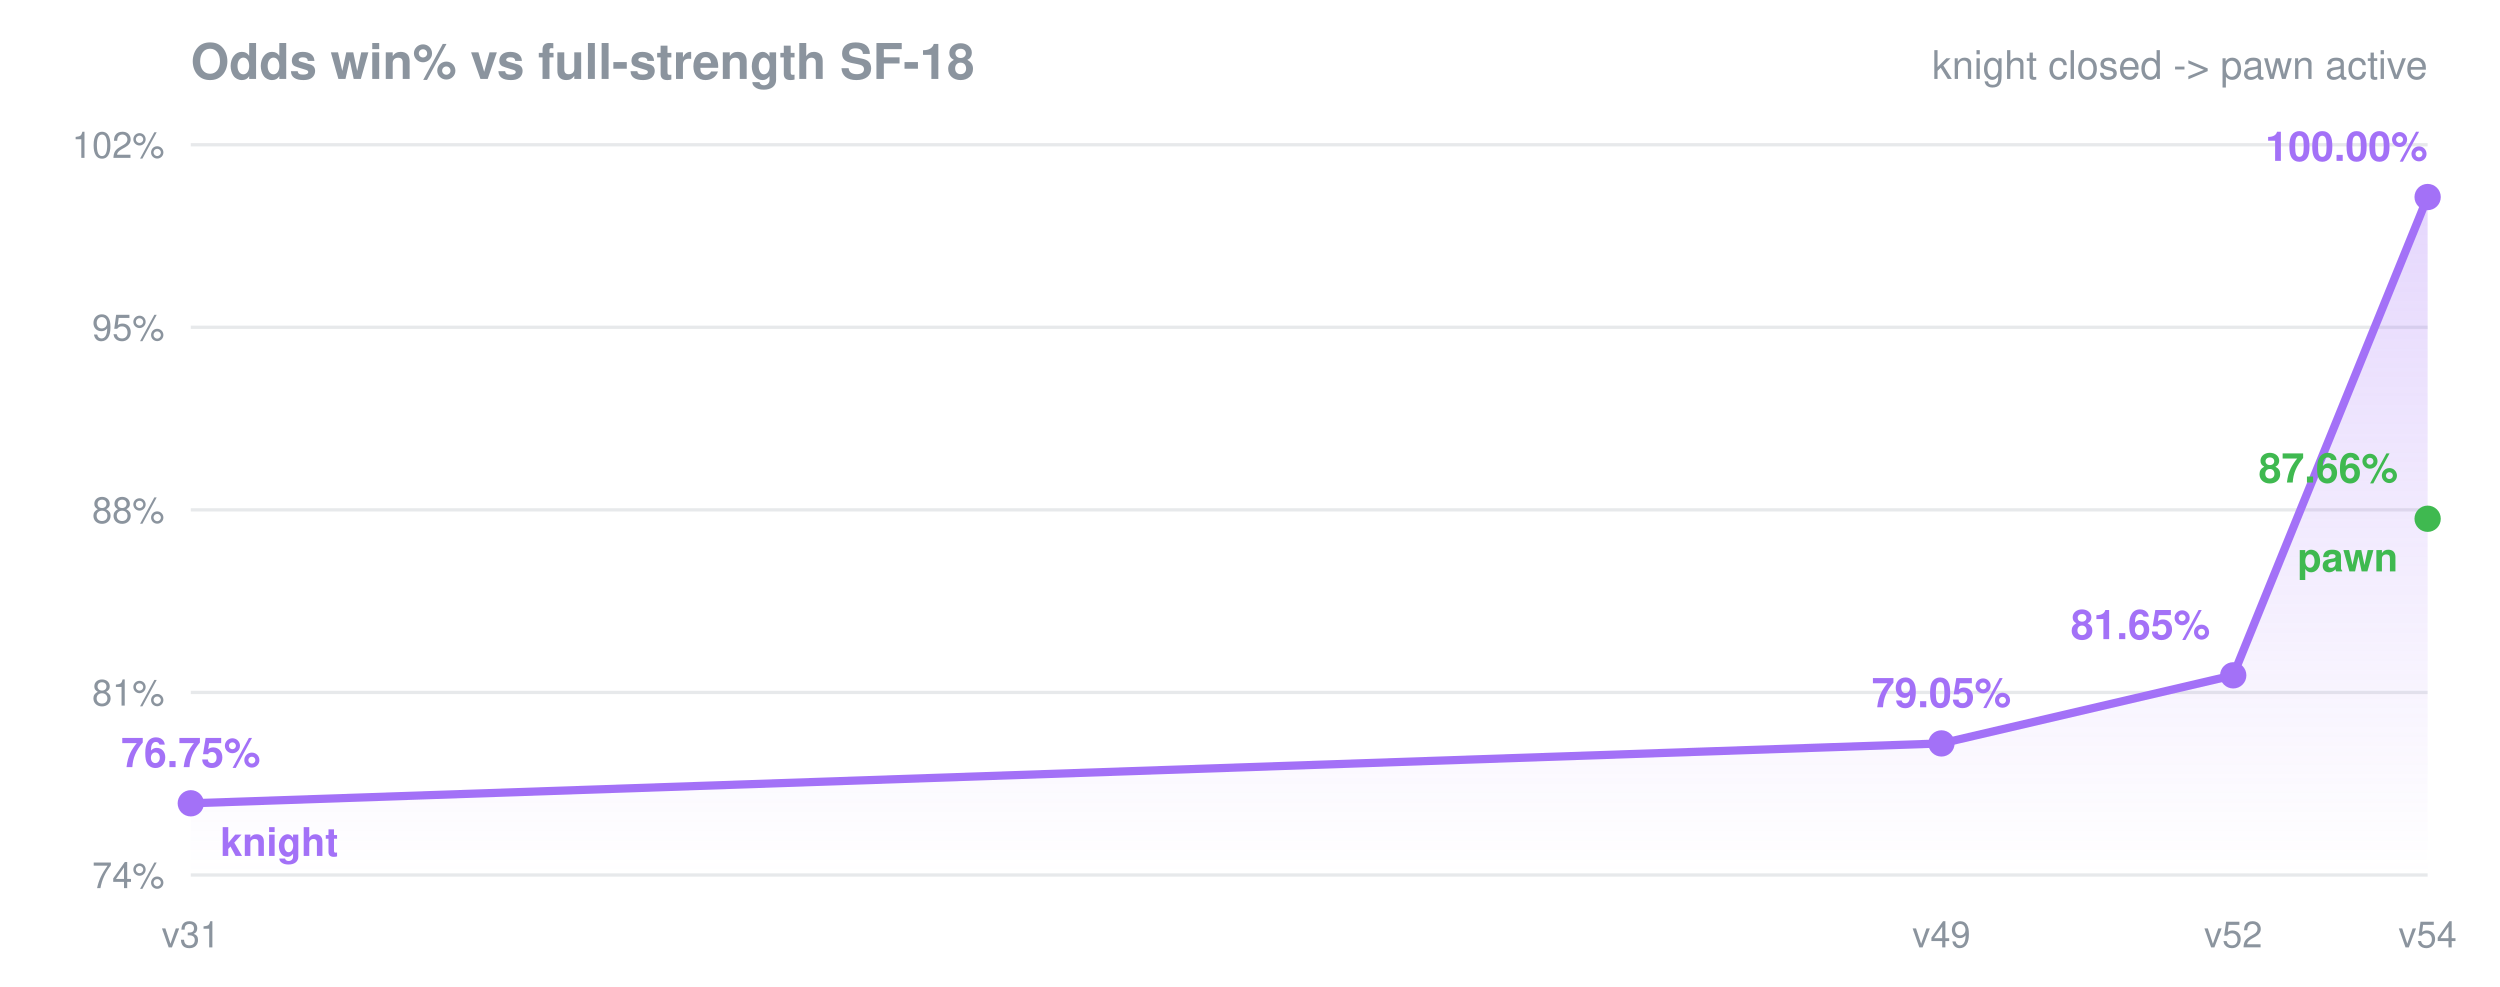
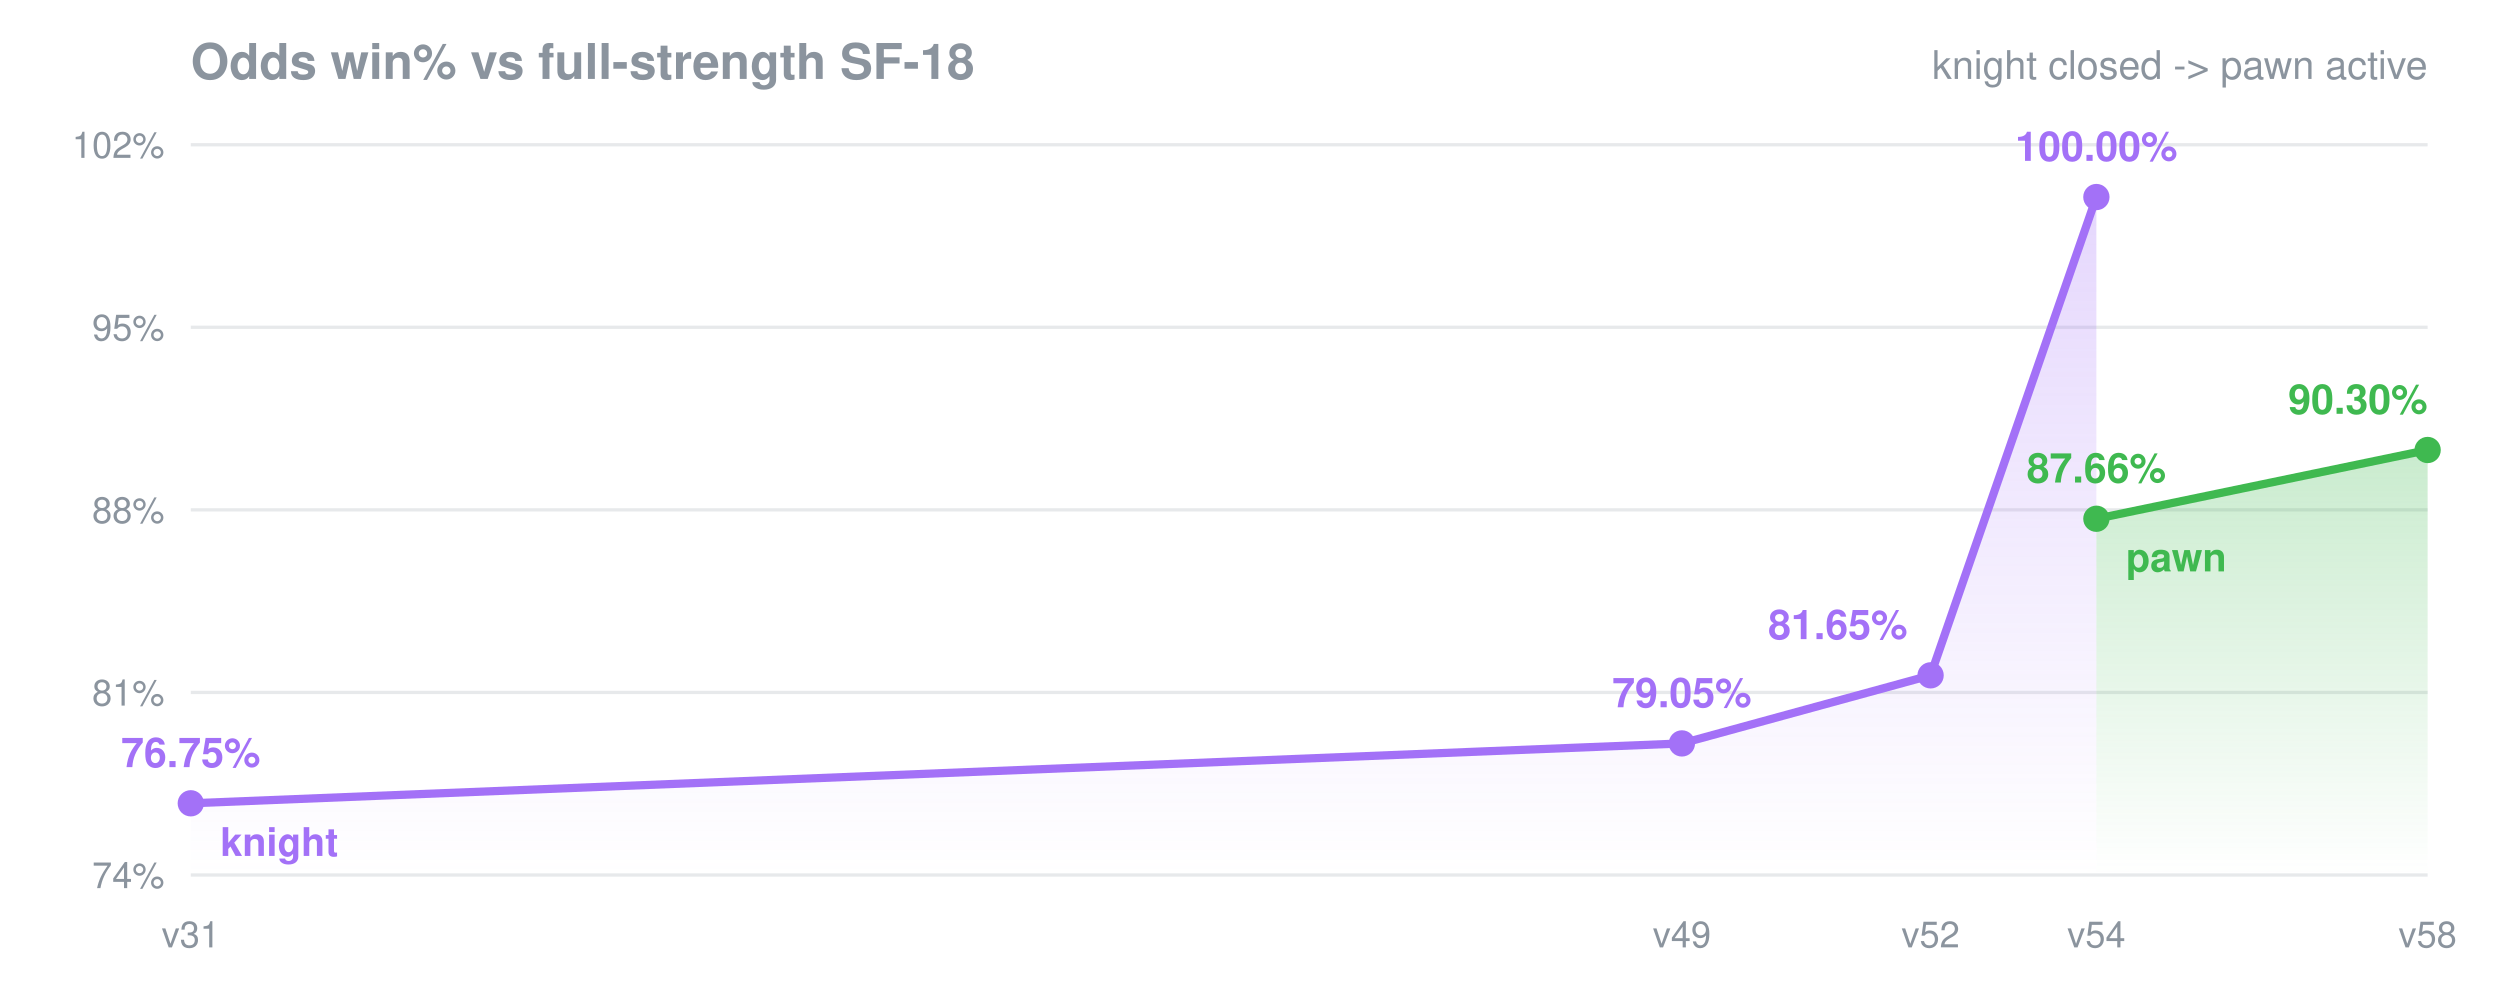
<svg xmlns="http://www.w3.org/2000/svg" width="760" height="300" viewBox="0 0 760 300" preserveAspectRatio="xMidYMid meet" font-family="-apple-system,Segoe UI,Helvetica,Arial,sans-serif">
  <defs>
    <linearGradient id="ga371f7" x1="0" y1="0" x2="0" y2="1">
      <stop offset="0" stop-color="#a371f7" stop-opacity="0.28" />
      <stop offset="1" stop-color="#a371f7" stop-opacity="0" />
    </linearGradient>
    <linearGradient id="g3fb950" x1="0" y1="0" x2="0" y2="1">
      <stop offset="0" stop-color="#3fb950" stop-opacity="0.28" />
      <stop offset="1" stop-color="#3fb950" stop-opacity="0" />
    </linearGradient>
  </defs>
  <text x="58" y="24" fill="#8b949e" font-size="15" font-weight="700">Odds win% vs full-strength SF-18</text>
  <text x="738" y="24" fill="#8b949e" font-size="12" text-anchor="end">knight closed -&gt; pawn active</text>
  <line x1="58" y1="266.0" x2="738" y2="266.0" stroke="#8b949e33" />
  <text x="50" y="270.0" fill="#8b949e" font-size="11" text-anchor="end">74%</text>
  <line x1="58" y1="210.5" x2="738" y2="210.5" stroke="#8b949e33" />
  <text x="50" y="214.5" fill="#8b949e" font-size="11" text-anchor="end">81%</text>
  <line x1="58" y1="155.0" x2="738" y2="155.0" stroke="#8b949e33" />
  <text x="50" y="159.0" fill="#8b949e" font-size="11" text-anchor="end">88%</text>
  <line x1="58" y1="99.5" x2="738" y2="99.5" stroke="#8b949e33" />
  <text x="50" y="103.5" fill="#8b949e" font-size="11" text-anchor="end">95%</text>
  <line x1="58" y1="44.0" x2="738" y2="44.0" stroke="#8b949e33" />
  <text x="50" y="48.0" fill="#8b949e" font-size="11" text-anchor="end">102%</text>
-   <path d="M58.0,266.0 L58.0,244.2 L590.2,226.0 L678.9,205.3 L738.0,59.9 L738.0,266.0 Z" fill="url(#ga371f7)" />
-   <polyline points="58.0,244.2 590.2,226.0 678.9,205.3 738.0,59.9" fill="none" stroke="#a371f7" stroke-width="2.5" stroke-linejoin="round" />
+   <path d="M58.0,266.0 L58.0,244.2 L511.3,226.0 L586.9,205.3 L637.3,59.9 L637.3,266.0 Z" fill="url(#ga371f7)" />
+   <polyline points="58.0,244.2 511.3,226.0 586.9,205.3 637.3,59.9" fill="none" stroke="#a371f7" stroke-width="2.5" stroke-linejoin="round" />
  <circle cx="58.0" cy="244.2" r="4" fill="#a371f7" />
  <text x="58.0" y="233.2" fill="#a371f7" font-size="12.5" font-weight="700" text-anchor="middle">76.75%</text>
-   <circle cx="590.2" cy="226.0" r="4" fill="#a371f7" />
-   <text x="590.2" y="215.0" fill="#a371f7" font-size="12.5" font-weight="700" text-anchor="middle">79.05%</text>
-   <circle cx="678.9" cy="205.3" r="4" fill="#a371f7" />
-   <text x="671.9" y="194.3" fill="#a371f7" font-size="12.5" font-weight="700" text-anchor="end">81.65%</text>
-   <circle cx="738.0" cy="59.9" r="4" fill="#a371f7" />
-   <text x="738.0" y="48.9" fill="#a371f7" font-size="12.5" font-weight="700" text-anchor="end">100.00%</text>
+   <circle cx="511.3" cy="226.0" r="4" fill="#a371f7" />
+   <text x="511.3" y="215.0" fill="#a371f7" font-size="12.5" font-weight="700" text-anchor="middle">79.05%</text>
+   <circle cx="586.9" cy="205.3" r="4" fill="#a371f7" />
+   <text x="579.9" y="194.3" fill="#a371f7" font-size="12.5" font-weight="700" text-anchor="end">81.65%</text>
+   <circle cx="637.3" cy="59.9" r="4" fill="#a371f7" />
+   <text x="637.3" y="48.9" fill="#a371f7" font-size="12.5" font-weight="700" text-anchor="middle">100.00%</text>
  <text x="67.0" y="260.2" fill="#a371f7" font-size="12" font-weight="600" text-anchor="start">knight</text>
-   <circle cx="738.0" cy="157.7" r="4" fill="#3fb950" />
-   <text x="729.0" y="146.7" fill="#3fb950" font-size="12.5" font-weight="700" text-anchor="end">87.66%</text>
-   <text x="729.0" y="173.7" fill="#3fb950" font-size="12" font-weight="600" text-anchor="end">pawn</text>
+   <path d="M637.3,266.0 L637.3,157.7 L738.0,136.8 L738.0,266.0 Z" fill="url(#g3fb950)" />
+   <polyline points="637.3,157.7 738.0,136.8" fill="none" stroke="#3fb950" stroke-width="2.5" stroke-linejoin="round" />
+   <circle cx="637.3" cy="157.7" r="4" fill="#3fb950" />
+   <text x="637.3" y="146.7" fill="#3fb950" font-size="12.5" font-weight="700" text-anchor="middle">87.66%</text>
+   <circle cx="738.0" cy="136.8" r="4" fill="#3fb950" />
+   <text x="738.0" y="125.8" fill="#3fb950" font-size="12.5" font-weight="700" text-anchor="end">90.30%</text>
+   <text x="646.3" y="173.7" fill="#3fb950" font-size="12" font-weight="600" text-anchor="start">pawn</text>
  <text x="58.0" y="288" fill="#8b949e" font-size="11" text-anchor="middle">v31</text>
-   <text x="590.2" y="288" fill="#8b949e" font-size="11" text-anchor="middle">v49</text>
-   <text x="678.9" y="288" fill="#8b949e" font-size="11" text-anchor="middle">v52</text>
-   <text x="738.0" y="288" fill="#8b949e" font-size="11" text-anchor="middle">v54</text>
+   <text x="511.3" y="288" fill="#8b949e" font-size="11" text-anchor="middle">v49</text>
+   <text x="586.9" y="288" fill="#8b949e" font-size="11" text-anchor="middle">v52</text>
+   <text x="637.3" y="288" fill="#8b949e" font-size="11" text-anchor="middle">v54</text>
+   <text x="738.0" y="288" fill="#8b949e" font-size="11" text-anchor="middle">v58</text>
</svg>
